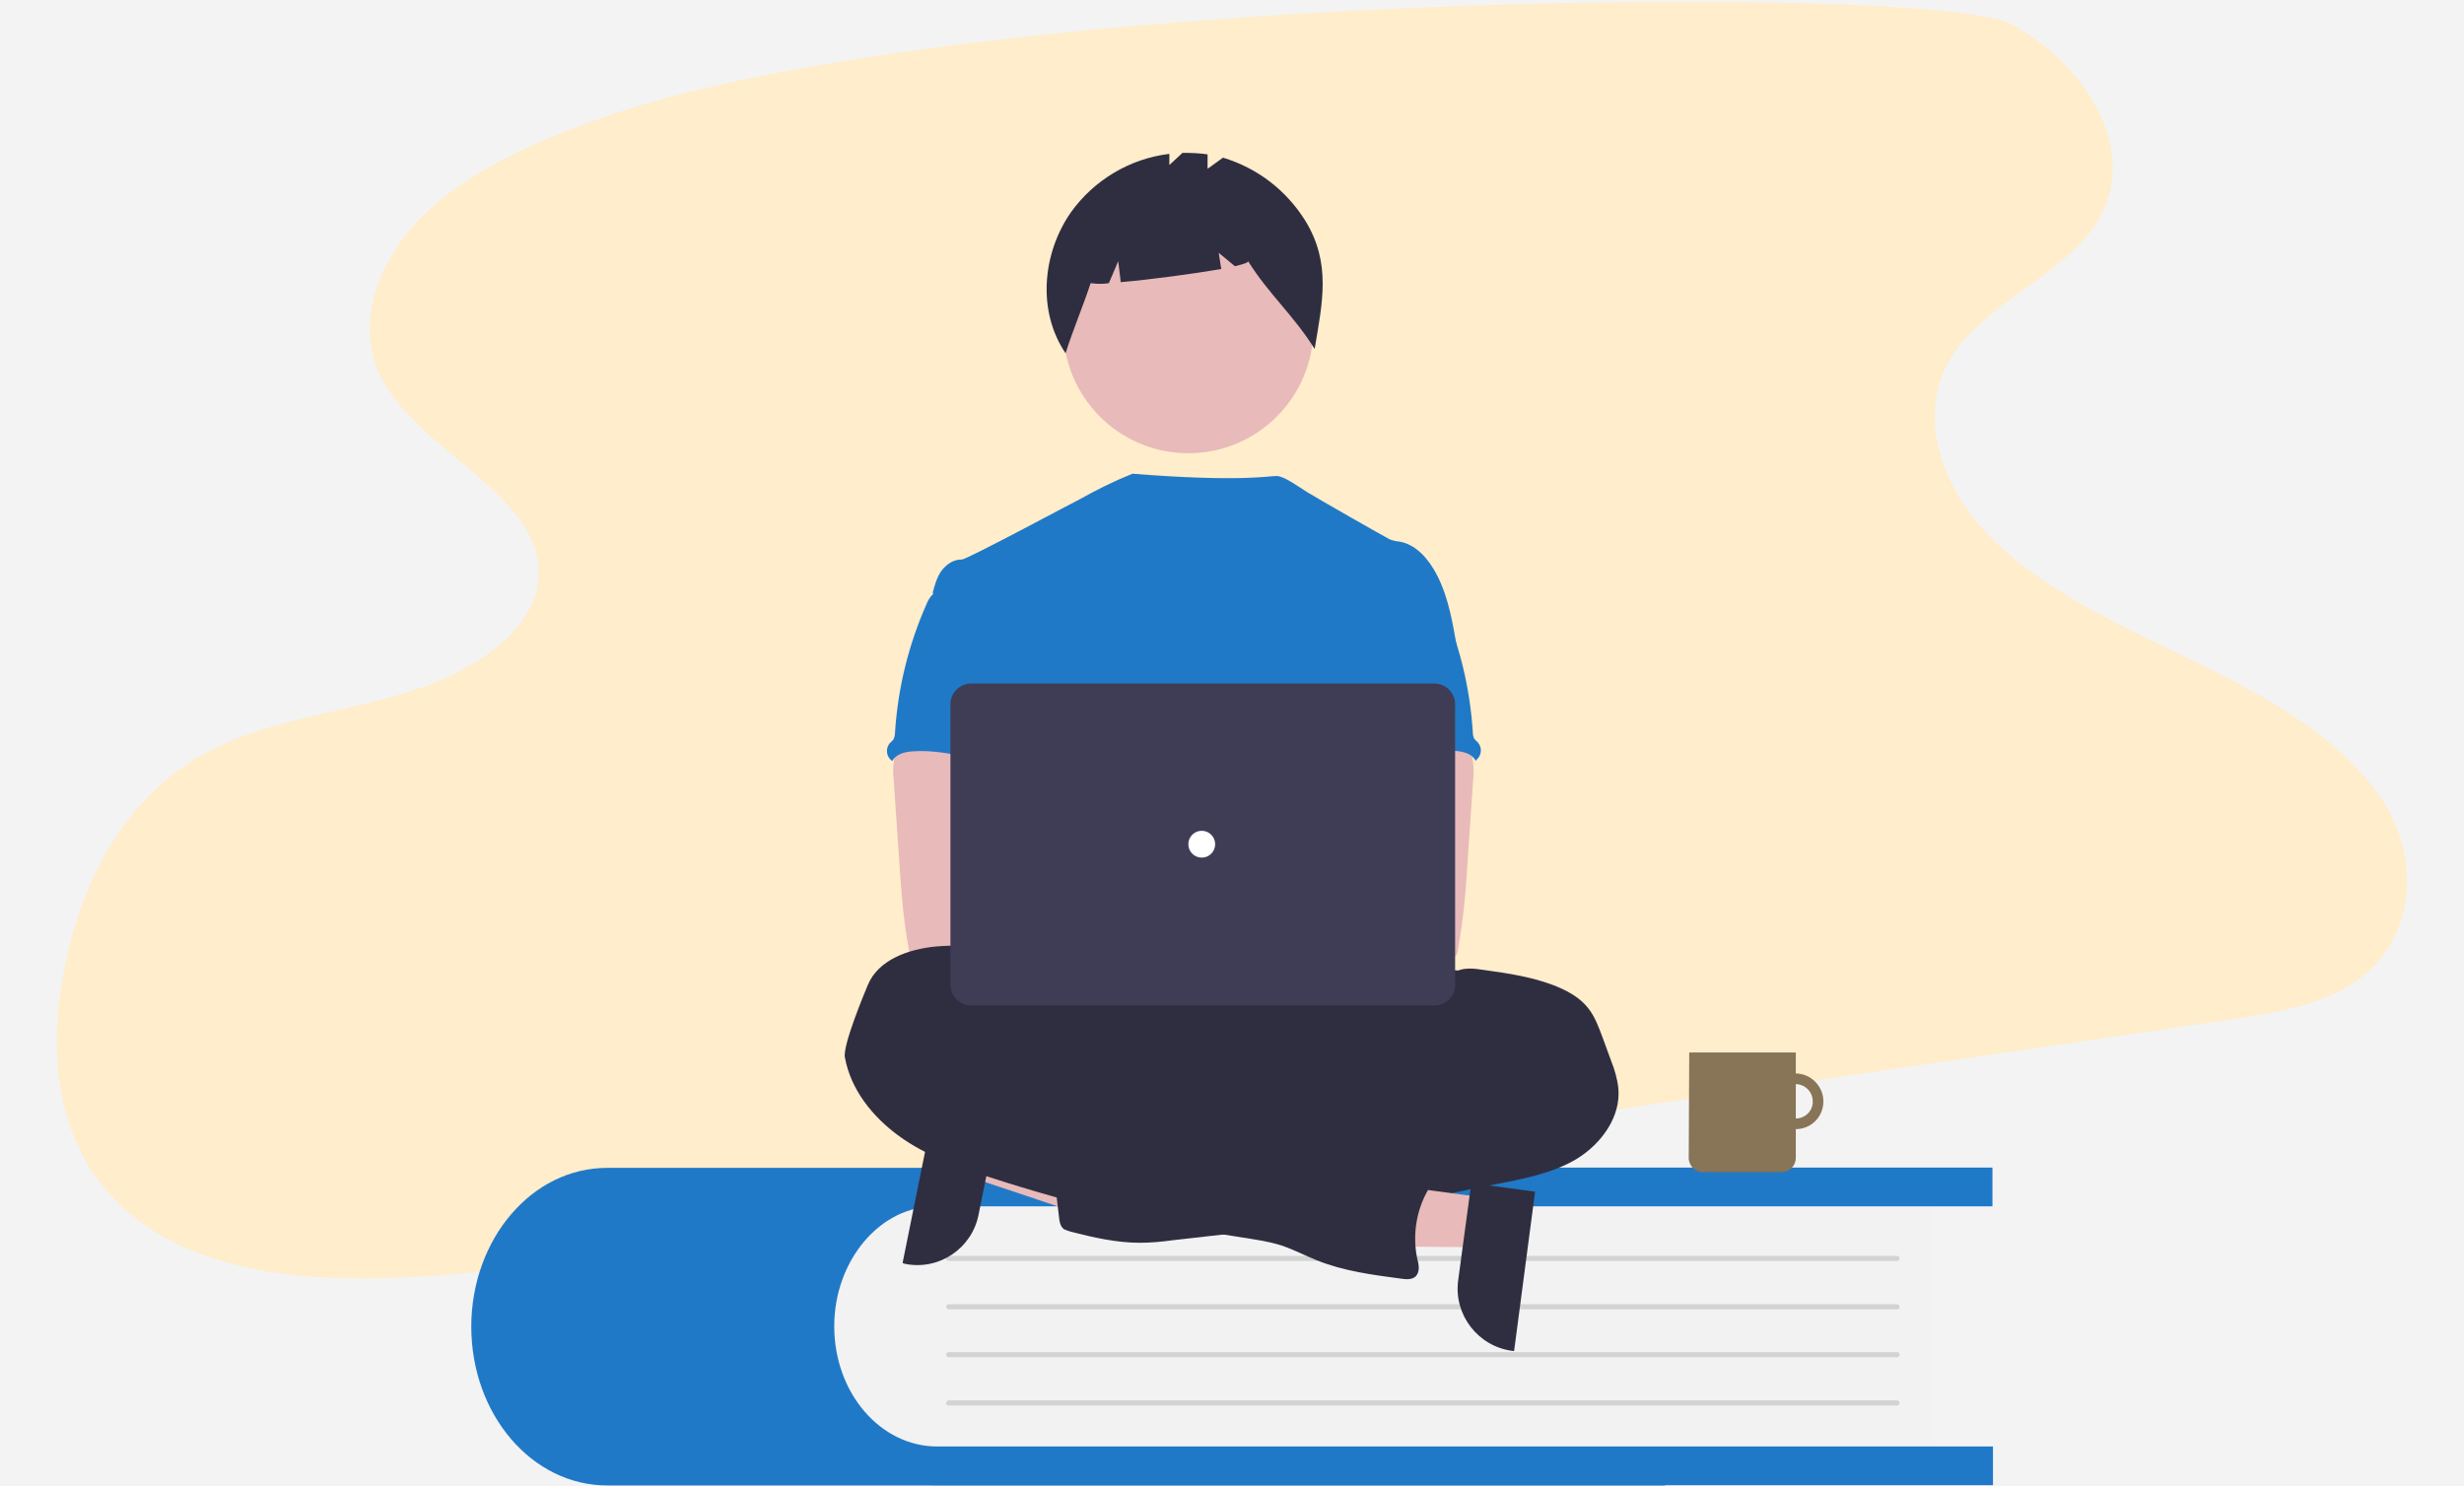
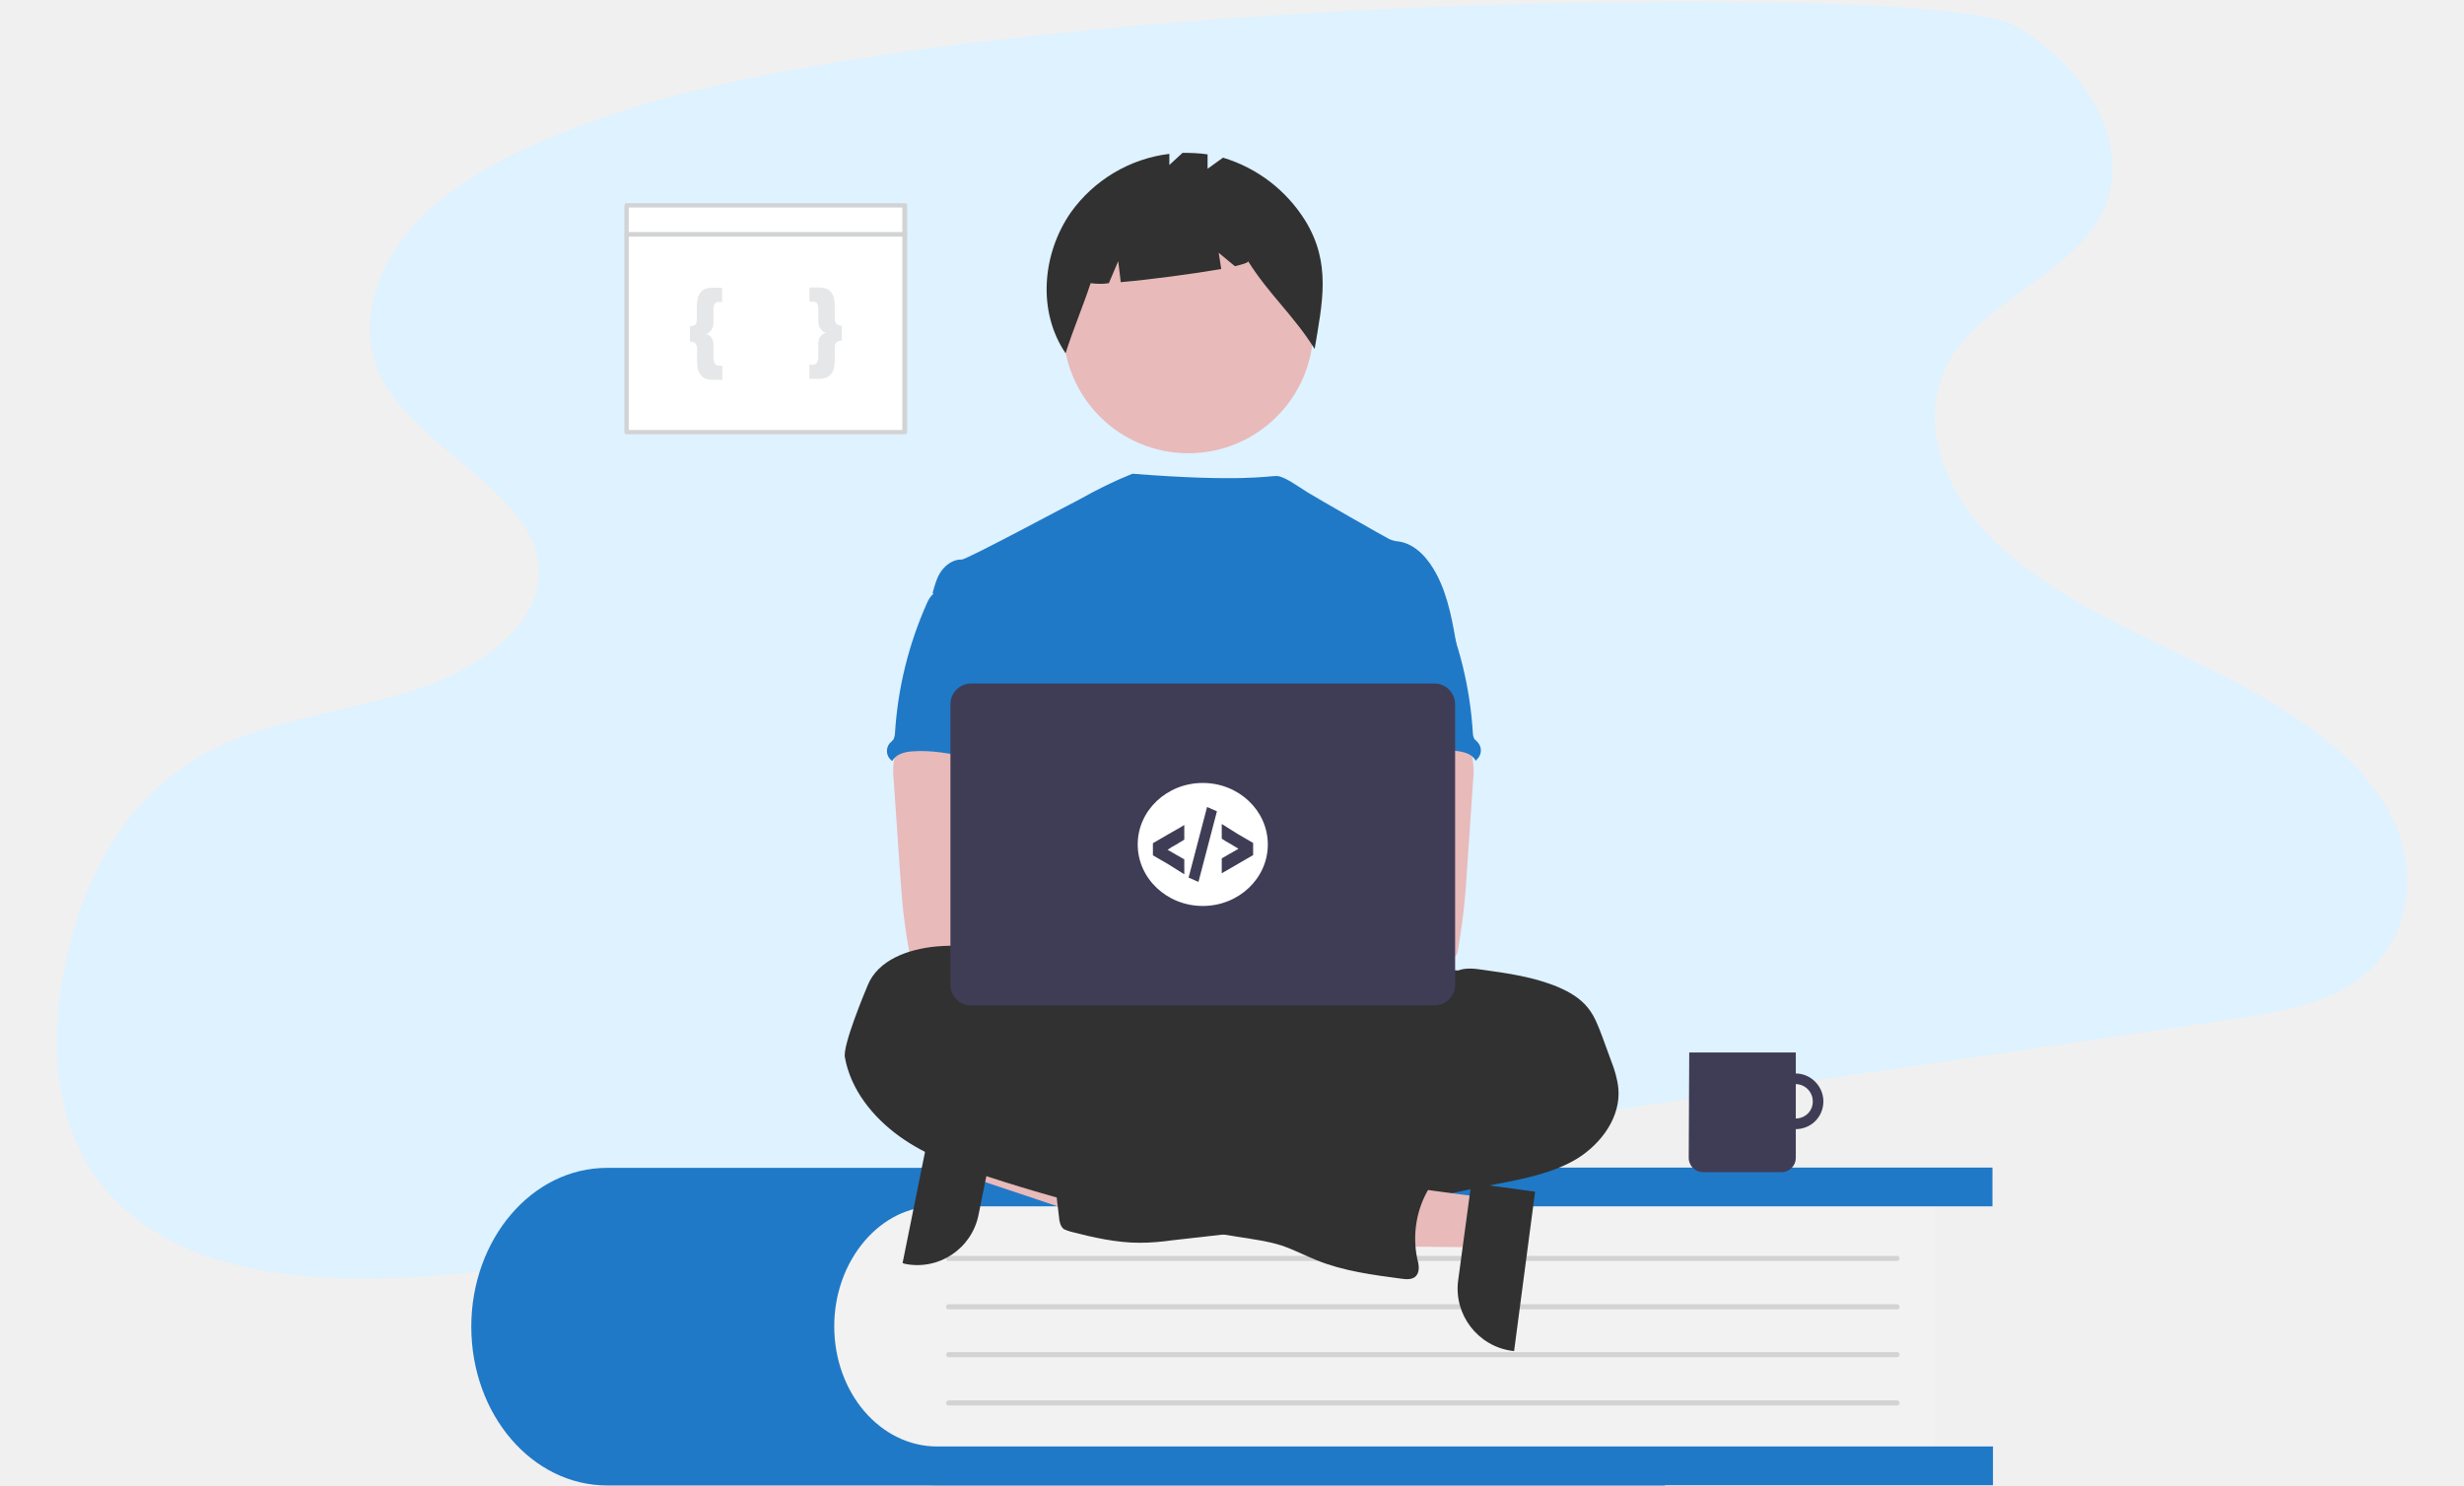
<svg xmlns="http://www.w3.org/2000/svg" version="1.1" id="e7334088-53de-4589-99a2-090044ddfc90" x="0px" y="0px" viewBox="0 0 973.5 587" style="enable-background:new 0 0 973.5 587;" xml:space="preserve">
  <style type="text/css">
- 	.st0{fill:#F3F3F3;}
- 	.st1{fill:#FFEDCB;}
- 	.st2{fill:#2079C7;}
- 	.st3{fill:#F2F2F2;}
- 	.st4{fill:none;}
- 	.st5{fill:none;stroke:#D3D3D3;stroke-width:2;stroke-linecap:round;stroke-miterlimit:10;}
- 	.st6{fill:#E8BABA;}
- 	.st7{fill:#2F2E41;}
- 	.st8{fill:#FBBEBE;}
- 	.st9{fill:#3F3D56;}
- 	.st10{fill:#FFFFFF;}
- 	.st11{fill:#887456;}
+ 	.st0{fill:#DEF2FF;}
+ 	.st1{fill:#2079C7;}
+ 	.st2{fill:#F2F2F2;}
+ 	.st3{fill:none;}
+ 	.st4{fill:none;stroke:#D3D3D3;stroke-width:2;stroke-linecap:round;stroke-miterlimit:10;}
+ 	.st5{fill:#E8BABA;}
+ 	.st6{fill:#313131;}
+ 	.st7{fill:#FBBEBE;}
+ 	.st8{fill:#3F3D56;}
+ 	.st9{fill:#FFFFFF;}
+ 	.st10{fill:#D1D3D4;}
+ 	.st11{fill:#E6E7E8;}
</style>
-   <rect y="0" class="st0" width="973.5" height="587" />
  <g>
    <g>
-       <path class="st1" d="M238.7,46.3C212.3,55.6,186,67,167.6,84.8s-27.7,43.5-16.7,64.9c14.9,28.7,61.8,45.3,62,76.4    c0.3,22.2-25.4,39.3-51,47.2c-25.8,8.1-54.2,11-77.6,22.7c-35.2,17.8-51.8,52.3-58.6,85.5c-7.1,34.4-4.2,73.5,26,98.4    c37.5,30.9,99.5,27.5,152.7,20.8c70.9-8.8,141.5-19.2,212.1-29.6c154.5-22.7,309.2-45.5,463.9-68.1c16.5-2.5,33.9-5.2,47.4-13.3    c26.8-16.2,29.1-49.6,13.4-73.5c-15.7-23.9-44.3-40.2-72.9-54.1c-28.5-14-58.7-27.3-80.2-48.1c-21.5-20.7-32.1-51.4-15.8-75    c13.8-20,43.2-30.7,56.1-51c16.9-26.9-2.5-61-33.2-78.2S378.4-2.9,238.7,46.3z" />
+       <path class="st0" d="M238.7,46.3C212.3,55.6,186,67,167.6,84.8s-27.7,43.5-16.7,64.9c14.9,28.7,61.8,45.3,62,76.4    c0.3,22.2-25.4,39.3-51,47.2c-25.8,8.1-54.2,11-77.6,22.7c-35.2,17.8-51.8,52.3-58.6,85.5c-7.1,34.4-4.2,73.5,26,98.4    c37.5,30.9,99.5,27.5,152.7,20.8c70.9-8.8,141.5-19.2,212.1-29.6C571,448.4,725.7,425.6,880.4,403c16.5-2.5,33.9-5.2,47.4-13.3    c26.8-16.2,29.1-49.6,13.4-73.5c-15.7-23.9-44.3-40.2-72.9-54.1c-28.5-14-58.7-27.3-80.2-48.1c-21.5-20.7-32.1-51.4-15.8-75    c13.8-20,43.2-30.7,56.1-51c16.9-26.9-2.5-61-33.2-78.2S378.4-2.9,238.7,46.3z" />
    </g>
    <g>
      <g>
        <g>
-           <path class="st2" d="M657.8,587H239.9c-29.7,0-53.7-28-53.7-62.8c0-17.3,6.1-33.1,15.7-44.3c9.7-11.4,23.1-18.4,38-18.4h417.8      L657.8,587L657.8,587z" />
-           <path class="st3" d="M373.7,469.8H763c0.6,0,1,0.5,1,1v106.6c0,0.6-0.5,1-1,1H373.7c-26.8,0-48.6-21.7-48.6-48.6v-11.5      C325.2,491.5,346.9,469.8,373.7,469.8z" />
-           <path class="st2" d="M341.5,490.5c-7.3,8.6-11.9,20.5-11.9,33.6c0,26.3,18.2,47.5,40.7,47.5h417.1v15.3h-418      c-29.7,0-53.7-28-53.7-62.8c0-17.3,6.1-33.1,15.7-44.3c9.6-11.2,23.1-18.4,38-18.4h417.8v15.3H370.2      C358.9,476.5,348.8,481.9,341.5,490.5z" />
+           <path class="st1" d="M657.8,587H239.9c-29.7,0-53.7-28-53.7-62.8c0-17.3,6.1-33.1,15.7-44.3c9.7-11.4,23.1-18.4,38-18.4h417.8      L657.8,587L657.8,587z" />
+           <path class="st2" d="M373.7,469.8H763c0.6,0,1,0.5,1,1v106.6c0,0.6-0.5,1-1,1H373.7c-26.8,0-48.6-21.7-48.6-48.6v-11.5      C325.2,491.5,346.9,469.8,373.7,469.8z" />
+           <path class="st1" d="M341.5,490.5c-7.3,8.6-11.9,20.5-11.9,33.6c0,26.3,18.2,47.5,40.7,47.5h417.1v15.3h-418      c-29.7,0-53.7-28-53.7-62.8c0-17.3,6.1-33.1,15.7-44.3c9.6-11.2,23.1-18.4,38-18.4h417.8v15.3h-417      C358.9,476.5,348.8,481.9,341.5,490.5z" />
          <g>
            <g>
+               <line class="st3" x1="374.8" y1="554.4" x2="749.5" y2="554.4" />
              <line class="st4" x1="374.8" y1="554.4" x2="749.5" y2="554.4" />
-               <line class="st5" x1="374.8" y1="554.4" x2="749.5" y2="554.4" />
            </g>
            <g>
+               <line class="st3" x1="374.8" y1="535.3" x2="749.5" y2="535.3" />
              <line class="st4" x1="374.8" y1="535.3" x2="749.5" y2="535.3" />
-               <line class="st5" x1="374.8" y1="535.3" x2="749.5" y2="535.3" />
            </g>
            <g>
+               <line class="st3" x1="374.8" y1="516.4" x2="749.5" y2="516.4" />
              <line class="st4" x1="374.8" y1="516.4" x2="749.5" y2="516.4" />
-               <line class="st5" x1="374.8" y1="516.4" x2="749.5" y2="516.4" />
            </g>
            <g>
+               <line class="st3" x1="374.8" y1="497.3" x2="749.5" y2="497.3" />
              <line class="st4" x1="374.8" y1="497.3" x2="749.5" y2="497.3" />
-               <line class="st5" x1="374.8" y1="497.3" x2="749.5" y2="497.3" />
            </g>
          </g>
        </g>
      </g>
      <g>
-         <polygon class="st6" points="387.1,445.7 383.2,465.1 455.8,489.4 461.6,460.8    " />
-         <path class="st7" d="M394.3,442l-7.7,38.1l0,0c-2.7,13.4-15.8,22.1-29.2,19.3l-0.8-0.3l12.6-62.4L394.3,442z" />
-         <circle id="fd4e5ab9-ffc8-4bbb-9267-3af70c31dae1_1_" class="st6" cx="469.5" cy="129.7" r="49.4" />
-         <path id="a8c9bbe2-1461-49cf-8211-f8d251166dc5_1_" class="st7" d="M515.7,87.2c-7.5-12-18.9-20.8-32.5-24.9l-6.1,4.4V61     c-3.3-0.5-6.6-0.6-9.9-0.6l-5.2,4.8v-4.4c-15.7,1.9-29.8,10.4-38.9,23.1c-11.4,16.4-13.3,39.2-2.1,55.7c3-9.5,6.8-18.3,9.9-27.7     c2.4,0.3,4.8,0.4,7.2,0l3.7-8.7l1,8.3c11.5-1,28.8-3.3,39.7-5.2l-1-6.4l6.4,5.3c3.3-0.8,5.3-1.4,5.2-2     c8.2,13.1,18.1,21.5,26.3,34.7C522.5,119.4,526,104,515.7,87.2z" />
-         <ellipse id="f6be96d1-713f-4c17-812c-ecd79c56fe95_1_" class="st7" cx="485.6" cy="417.5" rx="127.3" ry="35.6" />
-         <path class="st2" d="M575.8,256.8c-1.8-10.2-3.4-20.7-8.2-29.8c-3.2-6.1-8.1-11.9-14.8-13c-1.4-0.1-2.5-0.4-3.8-0.9     c-2-1-28.3-16-32.5-18.6c-3.7-2.3-9.2-6.4-12.1-6.4c-2.9-0.1-13.9,2.5-57-0.9c-7.2,2.9-14.3,6.4-21,10.2     c-0.1-0.1-44.7,23.9-46.4,23.7c-3.2-0.1-6.1,1.9-8,4.4c-1.8,2.5-2.7,5.7-3.5,8.7c9.7,21.6,18.6,43.3,28.4,64.9     c0.5,0.9,0.6,1.8,0.6,2.7c-0.3,1-0.6,1.9-1.3,2.7c-4.8,7.6-4.5,17.3-4,26.3c0.5,9.1,1.1,18.4-2.9,26.5c-1,2.1-2.5,4.3-3.5,6.4     c-2.5,5.1-3.3,21.1-1.9,26.5l178.5,5.2C558.6,385.3,575.8,256.8,575.8,256.8z" />
-         <path id="eb41f72e-aba6-4a16-bf55-c7027d2f1a4b_1_" class="st6" d="M353.2,300.5c-0.4,2.5-0.4,5.2-0.1,7.8l2.5,36.6     c0.3,3.4,0.5,6.9,0.8,10.4c0.6,6.7,1.5,13.4,2.7,20c0.1,2,1.8,3.5,3.7,3.4c11.2,2.4,22.9,2.3,34.4,1.6c17.6-1,62.4-2.9,65.2-6.4     c2.8-3.5,1.1-9.3-2.4-12.3c-3.5-2.9-62.8-9.9-62.8-9.9c0.6-4.5,2.3-8.8,4-13.3c2.9-7.7,5.7-15.7,5.8-23.9     c0.1-8.2-3-16.9-9.9-21.7c-5.6-3.9-12.8-4.5-19.6-4.4c-4.9,0.1-13.4-1-18.1,0.9C356,291,353.9,297,353.2,300.5z" />
-         <path id="a363f2f7-2464-40a1-ad01-344825aa0b75_1_" class="st7" d="M576.1,383.5c2.9-1.1,6.2-0.8,9.5-0.3     c10.2,1.4,20.6,2.9,30.1,6.9c4.4,1.9,8.7,4.4,11.7,8.2c2.7,3.3,4.2,7.6,5.7,11.5l3.4,9.3c1.4,3.5,2.5,7.2,2.9,11     c1,11.2-6.6,21.7-16.2,27.7c-9.6,5.8-21,8-32,10.1c-11,2.1-22.1,4.5-33.1,7.2c-5.2,1.4-10.4,2.4-15.7,3     c-11.9,1.4-24.1-0.6-35.2,3.3c-4.4,1.5-8.8,3.9-13.4,4.9c-3,0.6-6.2,1.1-9.3,1.4l-21.2,2.4c-4.3,0.6-8.7,1-13,1     c-9.2,0-18.4-2.1-27.3-4.4c-1-0.3-1.9-0.6-2.7-1c-1.4-1.1-1.8-3.2-1.9-4.8c-1-8-1.8-15.9-2.4-23.9c-0.3-2.5-0.4-5.4,1-7.6     c1.8-2.7,5.2-3.5,8.3-4c13.4-2.1,27-3.2,40.7-2.9c5.2-5.2,13.8-5.2,20.5-8c2.5-1.1,4.8-2.5,7.2-3.9c12.1-7.1,25.6-11.4,39.7-12.5     c2.8-0.1,5.4-0.5,8.1-1.1c5.2-1.6,10-6.1,15.4-4.9c0.6-1.8,1.1-4.3,2.7-5.6c0.8-0.6,1.8-1,2.4-1.8c1.5-1.5,1.6-3.9,1.4-6.1     c-0.3-2.1-0.8-4.3-0.3-6.3c0.3-0.8,0.6-1.5,1-2.1C566.7,385.4,570.8,383,576.1,383.5z" />
-         <path id="b53ad979-99f4-4c6e-a0f8-957060c42096_1_" class="st2" d="M368.2,235.2c-0.9,1-1.5,2-2,3.2     c-7.2,16.2-11.5,33.5-12.6,51.3c0,0.9-0.3,1.8-0.6,2.5c-0.4,0.5-0.9,1-1.4,1.4c-1.8,2.1-1.5,5.2,0.6,6.9c0.1,0.1,0.3,0.1,0.3,0.3     c1.4-2.8,4.9-3.7,8.1-3.9c14.9-1.1,29.6,5.8,44.6,5.2c-1-3.7-2.5-7.2-3.4-10.9c-3.8-16.4,5.7-34.4-0.1-50.1     c-1.1-3.2-3.2-6.3-6.2-7.7c-1.3-0.5-2.5-0.9-4-1c-3.8-0.6-11.4-3.7-14.9-2.5c-1.4,0.5-1.9,1.8-3,2.5     C371.8,233.3,369.5,233.7,368.2,235.2z" />
-         <path id="a1197c30-bfd4-4098-bcf9-2468e7a33bf1_1_" class="st6" d="M575.9,289.5c-4.4-1.9-13-0.8-18.1-0.9     c-6.8-0.3-14,0.6-19.6,4.4c-6.8,4.8-9.9,13.4-9.9,21.7c0.1,8.3,2.9,16.2,5.8,23.9c1.6,4.4,3.4,8.7,4,13.3c0,0-59.1,7.1-62.8,9.9     c-3.7,2.9-5.2,8.7-2.4,12.3s88.2,7.2,99.4,4.8c2,0.1,3.7-1.5,3.7-3.4c1.1-6.7,2.1-13.3,2.7-20c0.3-3.4,0.6-6.8,0.8-10.4l2.5-36.6     c0.3-2.5,0.3-5.2-0.1-7.8C581.5,297,579.5,291,575.9,289.5z" />
-         <path id="ebe46053-6aac-4aa7-8615-21a6fa79538d_1_" class="st2" d="M561.9,232.2c-1.1-0.8-1.6-2-3-2.5     c-3.7-1.1-11.2,1.8-14.9,2.5c-1.4,0.3-2.7,0.6-4,1c-3,1.4-5.1,4.4-6.2,7.7c-5.8,15.8,3.7,33.7-0.1,50.1     c-0.9,3.7-2.4,7.2-3.4,10.9c14.9,0.6,29.7-6.4,44.6-5.2c3.2,0.3,6.7,1.1,8.1,3.9c0.1-0.1,0.3-0.1,0.3-0.3     c2.1-1.8,2.4-4.8,0.6-6.9c-0.5-0.5-1-1-1.4-1.4c-0.4-0.8-0.6-1.6-0.6-2.5c-1.1-17.7-5.3-35.1-12.6-51.3c-0.5-1.1-1.1-2.3-2-3.2     C565.8,233.7,563.6,233.3,561.9,232.2z" />
-         <polygon class="st6" points="586.9,473.3 584.4,492.9 507.6,492.1 511.5,463.2    " />
-         <path class="st7" d="M606.5,470.9l-8.3,63l-0.8-0.1c-13.5-1.8-23.1-14.3-21.3-27.8l0,0l5.2-38.5L606.5,470.9z" />
-         <path id="a0b0f7ea-4ed9-4447-aa64-e2335b2c3196_1_" class="st7" d="M406.4,393.4c0,0.9-1.4,0-1.5-1c-1-7.2-6.7-13.1-13.4-16     c-6.7-2.9-14.1-3-21.5-2.4c-10.9,1-23.1,5.2-27.2,15.4c-1,2.4-9.9,23.6-9,28.4c2.3,12.8,11,23.6,21.5,31.2     c10.5,7.6,22.9,12,35.1,16c32.5,10.6,65.8,18.7,99.7,23.9c5.6,0.9,11,1.6,16.3,3.3c4.7,1.6,9.1,3.9,13.8,5.8     c10.6,4.3,22.2,5.8,33.5,7.3c1.9,0.3,4.2,0.4,5.6-0.9c1.8-1.8,1.3-4.7,0.6-7.2c-1.9-9.3-0.3-19.2,4.5-27.3     c1.9-3.3,4.4-6.4,4-10.2c-0.4-4.3-4.8-7.5-9.1-8.1c-4.3-0.6-8.7,0.3-13,0.9c-1.4,0.4-3,0.3-4.4-0.5c-0.6-0.5-1.3-1-1.8-1.5     c-6.1-5.9-15.3-7.2-22.7-3.2c-1.6,0.9-4-1-5.6-1.8l-18.7-8.5c-21.5-9.7-43.1-19.6-65.8-25.6c-1.8-0.4-3.5-1-5.1-2.1     c-1.1-0.9-1.9-2.1-2.9-3c-2.3-2.1-5.4-2.9-8.2-4.4C408.8,400.2,405.8,396.5,406.4,393.4z" />
-         <circle class="st8" cx="454.9" cy="367.2" r="13.4" />
-         <circle class="st8" cx="484.5" cy="367.2" r="13.4" />
-         <path class="st9" d="M566.7,397.3H383.6c-4.4,0-8.1-3.7-8.1-8.1v-111c0-4.4,3.7-8.1,8.1-8.1h183.2c4.4,0,8.1,3.7,8.1,8.1v111.2     C574.8,393.6,571.3,397.3,566.7,397.3z" />
-         <circle id="e793da3b-cee2-4a15-ae11-6dab45a6c728_1_" class="st10" cx="474.8" cy="333.6" r="5.3" />
+         <polygon class="st5" points="387.1,445.7 383.2,465.1 455.8,489.4 461.6,460.8    " />
+         <path class="st6" d="M394.3,442l-7.7,38.1l0,0c-2.7,13.4-15.8,22.1-29.2,19.3l-0.8-0.3l12.6-62.4L394.3,442z" />
+         <circle id="fd4e5ab9-ffc8-4bbb-9267-3af70c31dae1_1_" class="st5" cx="469.5" cy="129.7" r="49.4" />
+         <path id="a8c9bbe2-1461-49cf-8211-f8d251166dc5_1_" class="st6" d="M515.7,87.2c-7.5-12-18.9-20.8-32.5-24.9l-6.1,4.4V61     c-3.3-0.5-6.6-0.6-9.9-0.6l-5.2,4.8v-4.4c-15.7,1.9-29.8,10.4-38.9,23.1c-11.4,16.4-13.3,39.2-2.1,55.7c3-9.5,6.8-18.3,9.9-27.7     c2.4,0.3,4.8,0.4,7.2,0l3.7-8.7l1,8.3c11.5-1,28.8-3.3,39.7-5.2l-1-6.4l6.4,5.3c3.3-0.8,5.3-1.4,5.2-2     c8.2,13.1,18.1,21.5,26.3,34.7C522.5,119.4,526,104,515.7,87.2z" />
+         <ellipse id="f6be96d1-713f-4c17-812c-ecd79c56fe95_1_" class="st6" cx="485.6" cy="417.5" rx="127.3" ry="35.6" />
+         <path class="st1" d="M575.8,256.8c-1.8-10.2-3.4-20.7-8.2-29.8c-3.2-6.1-8.1-11.9-14.8-13c-1.4-0.1-2.5-0.4-3.8-0.9     c-2-1-28.3-16-32.5-18.6c-3.7-2.3-9.2-6.4-12.1-6.4c-2.9-0.1-13.9,2.5-57-0.9c-7.2,2.9-14.3,6.4-21,10.2     c-0.1-0.1-44.7,23.9-46.4,23.7c-3.2-0.1-6.1,1.9-8,4.4c-1.8,2.5-2.7,5.7-3.5,8.7c9.7,21.6,18.6,43.3,28.4,64.9     c0.5,0.9,0.6,1.8,0.6,2.7c-0.3,1-0.6,1.9-1.3,2.7c-4.8,7.6-4.5,17.3-4,26.3c0.5,9.1,1.1,18.4-2.9,26.5c-1,2.1-2.5,4.3-3.5,6.4     c-2.5,5.1-3.3,21.1-1.9,26.5l178.5,5.2C558.6,385.3,575.8,256.8,575.8,256.8z" />
+         <path id="eb41f72e-aba6-4a16-bf55-c7027d2f1a4b_1_" class="st5" d="M353.2,300.5c-0.4,2.5-0.4,5.2-0.1,7.8l2.5,36.6     c0.3,3.4,0.5,6.9,0.8,10.4c0.6,6.7,1.5,13.4,2.7,20c0.1,2,1.8,3.5,3.7,3.4c11.2,2.4,22.9,2.3,34.4,1.6c17.6-1,62.4-2.9,65.2-6.4     c2.8-3.5,1.1-9.3-2.4-12.3c-3.5-2.9-62.8-9.9-62.8-9.9c0.6-4.5,2.3-8.8,4-13.3c2.9-7.7,5.7-15.7,5.8-23.9     c0.1-8.2-3-16.9-9.9-21.7c-5.6-3.9-12.8-4.5-19.6-4.4c-4.9,0.1-13.4-1-18.1,0.9C356,291,353.9,297,353.2,300.5z" />
+         <path id="a363f2f7-2464-40a1-ad01-344825aa0b75_1_" class="st6" d="M576.1,383.5c2.9-1.1,6.2-0.8,9.5-0.3     c10.2,1.4,20.6,2.9,30.1,6.9c4.4,1.9,8.7,4.4,11.7,8.2c2.7,3.3,4.2,7.6,5.7,11.5l3.4,9.3c1.4,3.5,2.5,7.2,2.9,11     c1,11.2-6.6,21.7-16.2,27.7c-9.6,5.8-21,8-32,10.1s-22.1,4.5-33.1,7.2c-5.2,1.4-10.4,2.4-15.7,3c-11.9,1.4-24.1-0.6-35.2,3.3     c-4.4,1.5-8.8,3.9-13.4,4.9c-3,0.6-6.2,1.1-9.3,1.4l-21.2,2.4c-4.3,0.6-8.7,1-13,1c-9.2,0-18.4-2.1-27.3-4.4     c-1-0.3-1.9-0.6-2.7-1c-1.4-1.1-1.8-3.2-1.9-4.8c-1-8-1.8-15.9-2.4-23.9c-0.3-2.5-0.4-5.4,1-7.6c1.8-2.7,5.2-3.5,8.3-4     c13.4-2.1,27-3.2,40.7-2.9c5.2-5.2,13.8-5.2,20.5-8c2.5-1.1,4.8-2.5,7.2-3.9c12.1-7.1,25.6-11.4,39.7-12.5     c2.8-0.1,5.4-0.5,8.1-1.1c5.2-1.6,10-6.1,15.4-4.9c0.6-1.8,1.1-4.3,2.7-5.6c0.8-0.6,1.8-1,2.4-1.8c1.5-1.5,1.6-3.9,1.4-6.1     c-0.3-2.1-0.8-4.3-0.3-6.3c0.3-0.8,0.6-1.5,1-2.1C566.7,385.4,570.8,383,576.1,383.5z" />
+         <path id="b53ad979-99f4-4c6e-a0f8-957060c42096_1_" class="st1" d="M368.2,235.2c-0.9,1-1.5,2-2,3.2     c-7.2,16.2-11.5,33.5-12.6,51.3c0,0.9-0.3,1.8-0.6,2.5c-0.4,0.5-0.9,1-1.4,1.4c-1.8,2.1-1.5,5.2,0.6,6.9c0.1,0.1,0.3,0.1,0.3,0.3     c1.4-2.8,4.9-3.7,8.1-3.9c14.9-1.1,29.6,5.8,44.6,5.2c-1-3.7-2.5-7.2-3.4-10.9c-3.8-16.4,5.7-34.4-0.1-50.1     c-1.1-3.2-3.2-6.3-6.2-7.7c-1.3-0.5-2.5-0.9-4-1c-3.8-0.6-11.4-3.7-14.9-2.5c-1.4,0.5-1.9,1.8-3,2.5     C371.8,233.3,369.5,233.7,368.2,235.2z" />
+         <path id="a1197c30-bfd4-4098-bcf9-2468e7a33bf1_1_" class="st5" d="M575.9,289.5c-4.4-1.9-13-0.8-18.1-0.9     c-6.8-0.3-14,0.6-19.6,4.4c-6.8,4.8-9.9,13.4-9.9,21.7c0.1,8.3,2.9,16.2,5.8,23.9c1.6,4.4,3.4,8.7,4,13.3c0,0-59.1,7.1-62.8,9.9     c-3.7,2.9-5.2,8.7-2.4,12.3s88.2,7.2,99.4,4.8c2,0.1,3.7-1.5,3.7-3.4c1.1-6.7,2.1-13.3,2.7-20c0.3-3.4,0.6-6.8,0.8-10.4l2.5-36.6     c0.3-2.5,0.3-5.2-0.1-7.8C581.5,297,579.5,291,575.9,289.5z" />
+         <path id="ebe46053-6aac-4aa7-8615-21a6fa79538d_1_" class="st1" d="M561.9,232.2c-1.1-0.8-1.6-2-3-2.5     c-3.7-1.1-11.2,1.8-14.9,2.5c-1.4,0.3-2.7,0.6-4,1c-3,1.4-5.1,4.4-6.2,7.7c-5.8,15.8,3.7,33.7-0.1,50.1     c-0.9,3.7-2.4,7.2-3.4,10.9c14.9,0.6,29.7-6.4,44.6-5.2c3.2,0.3,6.7,1.1,8.1,3.9c0.1-0.1,0.3-0.1,0.3-0.3     c2.1-1.8,2.4-4.8,0.6-6.9c-0.5-0.5-1-1-1.4-1.4c-0.4-0.8-0.6-1.6-0.6-2.5c-1.1-17.7-5.3-35.1-12.6-51.3c-0.5-1.1-1.1-2.3-2-3.2     C565.8,233.7,563.6,233.3,561.9,232.2z" />
+         <polygon class="st5" points="586.9,473.3 584.4,492.9 507.6,492.1 511.5,463.2    " />
+         <path class="st6" d="M606.5,470.9l-8.3,63l-0.8-0.1c-13.5-1.8-23.1-14.3-21.3-27.8l0,0l5.2-38.5L606.5,470.9z" />
+         <path id="a0b0f7ea-4ed9-4447-aa64-e2335b2c3196_1_" class="st6" d="M406.4,393.4c0,0.9-1.4,0-1.5-1c-1-7.2-6.7-13.1-13.4-16     c-6.7-2.9-14.1-3-21.5-2.4c-10.9,1-23.1,5.2-27.2,15.4c-1,2.4-9.9,23.6-9,28.4c2.3,12.8,11,23.6,21.5,31.2s22.9,12,35.1,16     c32.5,10.6,65.8,18.7,99.7,23.9c5.6,0.9,11,1.6,16.3,3.3c4.7,1.6,9.1,3.9,13.8,5.8c10.6,4.3,22.2,5.8,33.5,7.3     c1.9,0.3,4.2,0.4,5.6-0.9c1.8-1.8,1.3-4.7,0.6-7.2c-1.9-9.3-0.3-19.2,4.5-27.3c1.9-3.3,4.4-6.4,4-10.2c-0.4-4.3-4.8-7.5-9.1-8.1     s-8.7,0.3-13,0.9c-1.4,0.4-3,0.3-4.4-0.5c-0.6-0.5-1.3-1-1.8-1.5c-6.1-5.9-15.3-7.2-22.7-3.2c-1.6,0.9-4-1-5.6-1.8l-18.7-8.5     c-21.5-9.7-43.1-19.6-65.8-25.6c-1.8-0.4-3.5-1-5.1-2.1c-1.1-0.9-1.9-2.1-2.9-3c-2.3-2.1-5.4-2.9-8.2-4.4     C408.8,400.2,405.8,396.5,406.4,393.4z" />
+         <circle class="st7" cx="454.9" cy="367.2" r="13.4" />
+         <circle class="st7" cx="484.5" cy="367.2" r="13.4" />
+         <path class="st8" d="M566.7,397.3H383.6c-4.4,0-8.1-3.7-8.1-8.1v-111c0-4.4,3.7-8.1,8.1-8.1h183.2c4.4,0,8.1,3.7,8.1,8.1v111.2     C574.8,393.6,571.3,397.3,566.7,397.3z" />
      </g>
    </g>
    <g id="f9b32178-6d95-472d-b482-6662972666de_1_">
-       <path id="f4b94a19-cbe0-459a-95a6-6ea3b3d72055_1_" class="st11" d="M709.4,424.2c-6.1,0-11,4.8-11,11c0,6.2,4.8,11,11,11    c6.1,0,11-4.8,11-11l0,0l0,0C720.4,429.3,715.5,424.2,709.4,424.2z M709.4,442c-3.7,0-6.8-3-6.8-6.8c0-3.8,3-6.8,6.8-6.8    c3.7,0,6.8,3,6.8,6.8l0,0l0,0C716.3,439,713.2,442,709.4,442z" />
-       <path id="abc0e0b3-f22e-4bee-9929-c6879640924e_1_" class="st11" d="M667.4,415.9h42.1v41.7c0,3-2.5,5.6-5.6,5.6l0,0h-31.1    c-3,0-5.6-2.5-5.6-5.6l0,0L667.4,415.9L667.4,415.9z" />
+       <path id="f4b94a19-cbe0-459a-95a6-6ea3b3d72055_1_" class="st8" d="M709.4,424.2c-6.1,0-11,4.8-11,11s4.8,11,11,11    c6.1,0,11-4.8,11-11l0,0l0,0C720.4,429.3,715.5,424.2,709.4,424.2z M709.4,442c-3.7,0-6.8-3-6.8-6.8s3-6.8,6.8-6.8    c3.7,0,6.8,3,6.8,6.8l0,0l0,0C716.3,439,713.2,442,709.4,442z" />
+       <path id="abc0e0b3-f22e-4bee-9929-c6879640924e_1_" class="st8" d="M667.4,415.9h42.1v41.7c0,3-2.5,5.6-5.6,5.6l0,0h-31.1    c-3,0-5.6-2.5-5.6-5.6l0,0L667.4,415.9L667.4,415.9z" />
+     </g>
+   </g>
+   <g>
+     <path class="st9" d="M475.2,358c14.2,0,25.7-10.9,25.7-24.3c0-13.4-11.5-24.3-25.7-24.3s-25.7,10.9-25.7,24.3   C449.5,347.1,461,358,475.2,358z" />
+     <g>
+       <path class="st8" d="M461.7,341.6l-6.2-3.6v-4.8l6.2-3.6c2-1.2,4.2-2.3,6.2-3.6v5.8c-1.1,0.6-2.2,1.4-3.3,2    c-1.1,0.6-2.2,1.2-3.3,2l3.3,1.9l3.3,1.9v5.9L461.7,341.6z" />
+       <path class="st8" d="M469.6,346.8l7.3-27.9l3.9,1.7l-7.3,27.9L469.6,346.8z" />
+       <path class="st8" d="M488.9,329.5l6.2,3.6v4.8l-6.2,3.6l-6.2,3.6v-5.9l3.3-1.9l3.3-1.9c-1.1-0.6-2.2-1.4-3.3-2    c-1.1-0.6-2.2-1.2-3.3-2v-5.8L488.9,329.5z" />
+     </g>
+   </g>
+   <g>
+     <g>
+       <path class="st9" d="M357.4,81.2H247.6v89.6h109.9V81.2z" />
+       <path class="st10" d="M357.4,171.6H247.6c-0.2,0-0.5-0.2-0.7-0.2c-0.2-0.2-0.2-0.3-0.2-0.7V81.2c0-0.2,0.2-0.5,0.2-0.7    c0.2-0.2,0.3-0.2,0.7-0.2h109.9c0.2,0,0.5,0.2,0.7,0.2c0.2,0.2,0.2,0.3,0.2,0.7v89.6c0,0.2-0.2,0.5-0.2,0.7    C358,171.4,357.6,171.6,357.4,171.6z M248.4,169.9h108.1V82H248.4V169.9z" />
+       <path class="st10" d="M357.4,93.5H247.6c-0.2,0-0.5-0.2-0.7-0.2c-0.2-0.2-0.2-0.3-0.2-0.7c0-0.3,0.2-0.5,0.2-0.7    c0.2-0.2,0.3-0.2,0.7-0.2h109.9c0.2,0,0.5,0.2,0.7,0.2c0.2,0.2,0.2,0.3,0.2,0.7c0,0.2-0.2,0.5-0.2,0.7    C358,93.3,357.6,93.5,357.4,93.5z" />
+     </g>
+     <g>
+       <path class="st11" d="M272.7,128.9c0.7,0,1.4-0.2,1.9-0.5c0.5-0.3,0.7-1,0.7-2.3v-5.4c0-0.9,0.2-1.7,0.3-2.6    c0.2-0.9,0.5-1.6,1-2.3c0.5-0.7,1.2-1.2,1.9-1.6c0.9-0.3,1.7-0.5,2.8-0.5h4v5.6H284c-0.3,0-0.7,0-0.9,0.2    c-0.3,0.2-0.5,0.3-0.7,0.5c-0.3,0.5-0.5,1.2-0.5,1.7v5.6c0,0.7-0.2,1.4-0.3,2.1c-0.2,0.5-0.5,1-0.9,1.4s-0.7,0.7-1,0.9    s-0.7,0.3-1,0.3c0.3,0,0.7,0.2,1,0.3c0.3,0.2,0.9,0.5,1,0.7c0.9,0.9,1.2,2.1,1.2,3.3v5.6c0,0.5,0.2,1.2,0.5,1.7    c0.2,0.3,0.3,0.5,0.7,0.7c0.3,0.2,0.5,0.2,0.9,0.2h1.4v5.6h-4c-1,0-1.9-0.2-2.8-0.5c-0.7-0.3-1.4-0.9-1.9-1.6    c-0.5-0.7-0.9-1.4-1-2.3s-0.3-1.7-0.3-2.6v-5.4c0-0.3,0-0.9-0.2-1.2c-0.2-0.3-0.3-0.7-0.7-1c-0.5-0.3-1.2-0.5-1.9-0.5v-6.1H272.7z    " />
+       <path class="st11" d="M332.6,134.6c-0.7,0-1.4,0.2-1.9,0.5c-0.3,0.3-0.5,0.7-0.7,1c-0.2,0.3-0.2,0.9-0.2,1.2v5.4    c0,0.9-0.2,1.7-0.3,2.6s-0.5,1.6-1,2.3c-0.5,0.7-1.2,1.2-1.9,1.6c-0.9,0.3-1.7,0.5-2.8,0.5h-4v-5.6h1.4c0.3,0,0.7,0,0.9-0.2    c0.3-0.2,0.5-0.3,0.7-0.7c0.3-0.5,0.5-1.2,0.5-1.7V136c0-0.7,0.2-1.4,0.3-2.1c0.2-0.5,0.5-1,0.9-1.4c0.3-0.3,0.7-0.5,1-0.7    c0.3-0.2,0.7-0.3,1-0.3c-0.3,0-0.7-0.2-1-0.3c-0.3-0.2-0.9-0.5-1-0.9c-0.3-0.3-0.7-0.9-0.9-1.4c-0.2-0.7-0.3-1.4-0.3-2.1v-5.2    c0-0.7-0.2-1.2-0.5-1.7c-0.2-0.2-0.3-0.5-0.7-0.5c-0.3-0.2-0.5-0.2-0.9-0.2h-1.4v-5.6h4c1,0,1.9,0.2,2.8,0.5    c0.7,0.3,1.4,0.9,1.9,1.6c0.5,0.7,0.9,1.4,1,2.3c0.2,0.9,0.3,1.7,0.3,2.6v5.4c0,0.3,0,0.9,0.2,1.2s0.3,0.7,0.7,1    c0.5,0.3,1.2,0.5,1.9,0.5V134.6z" />
    </g>
  </g>
</svg>
